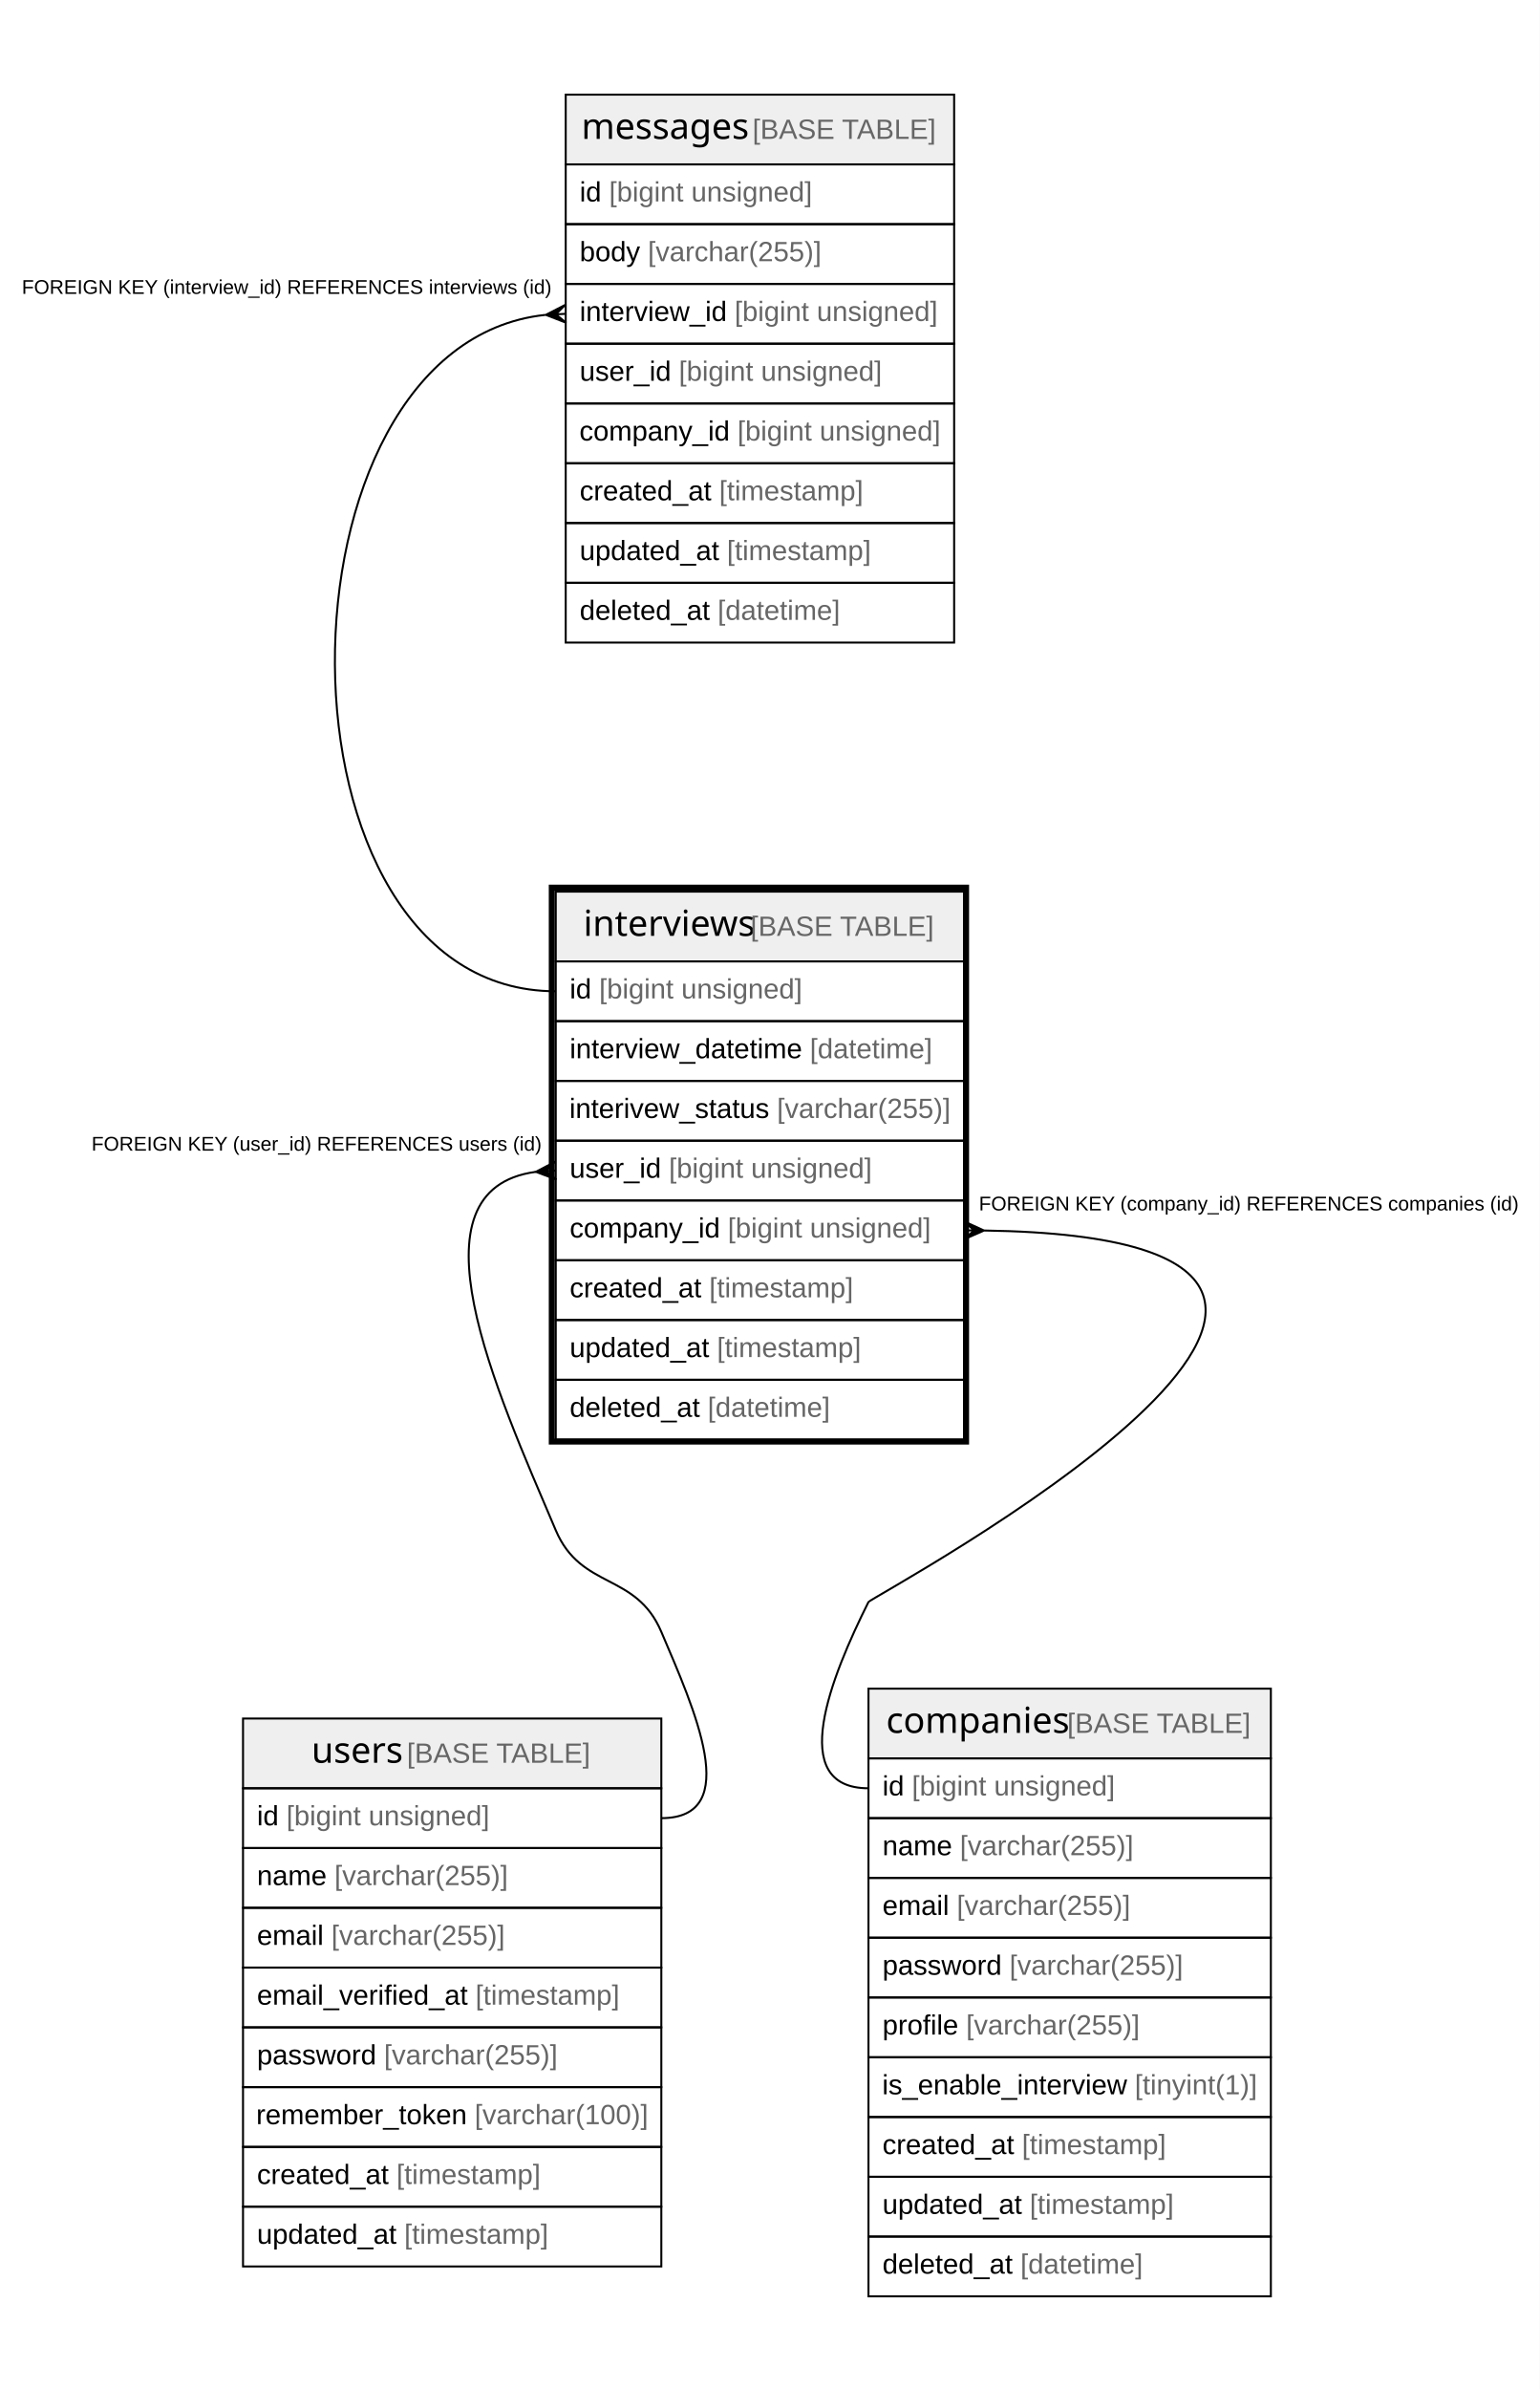
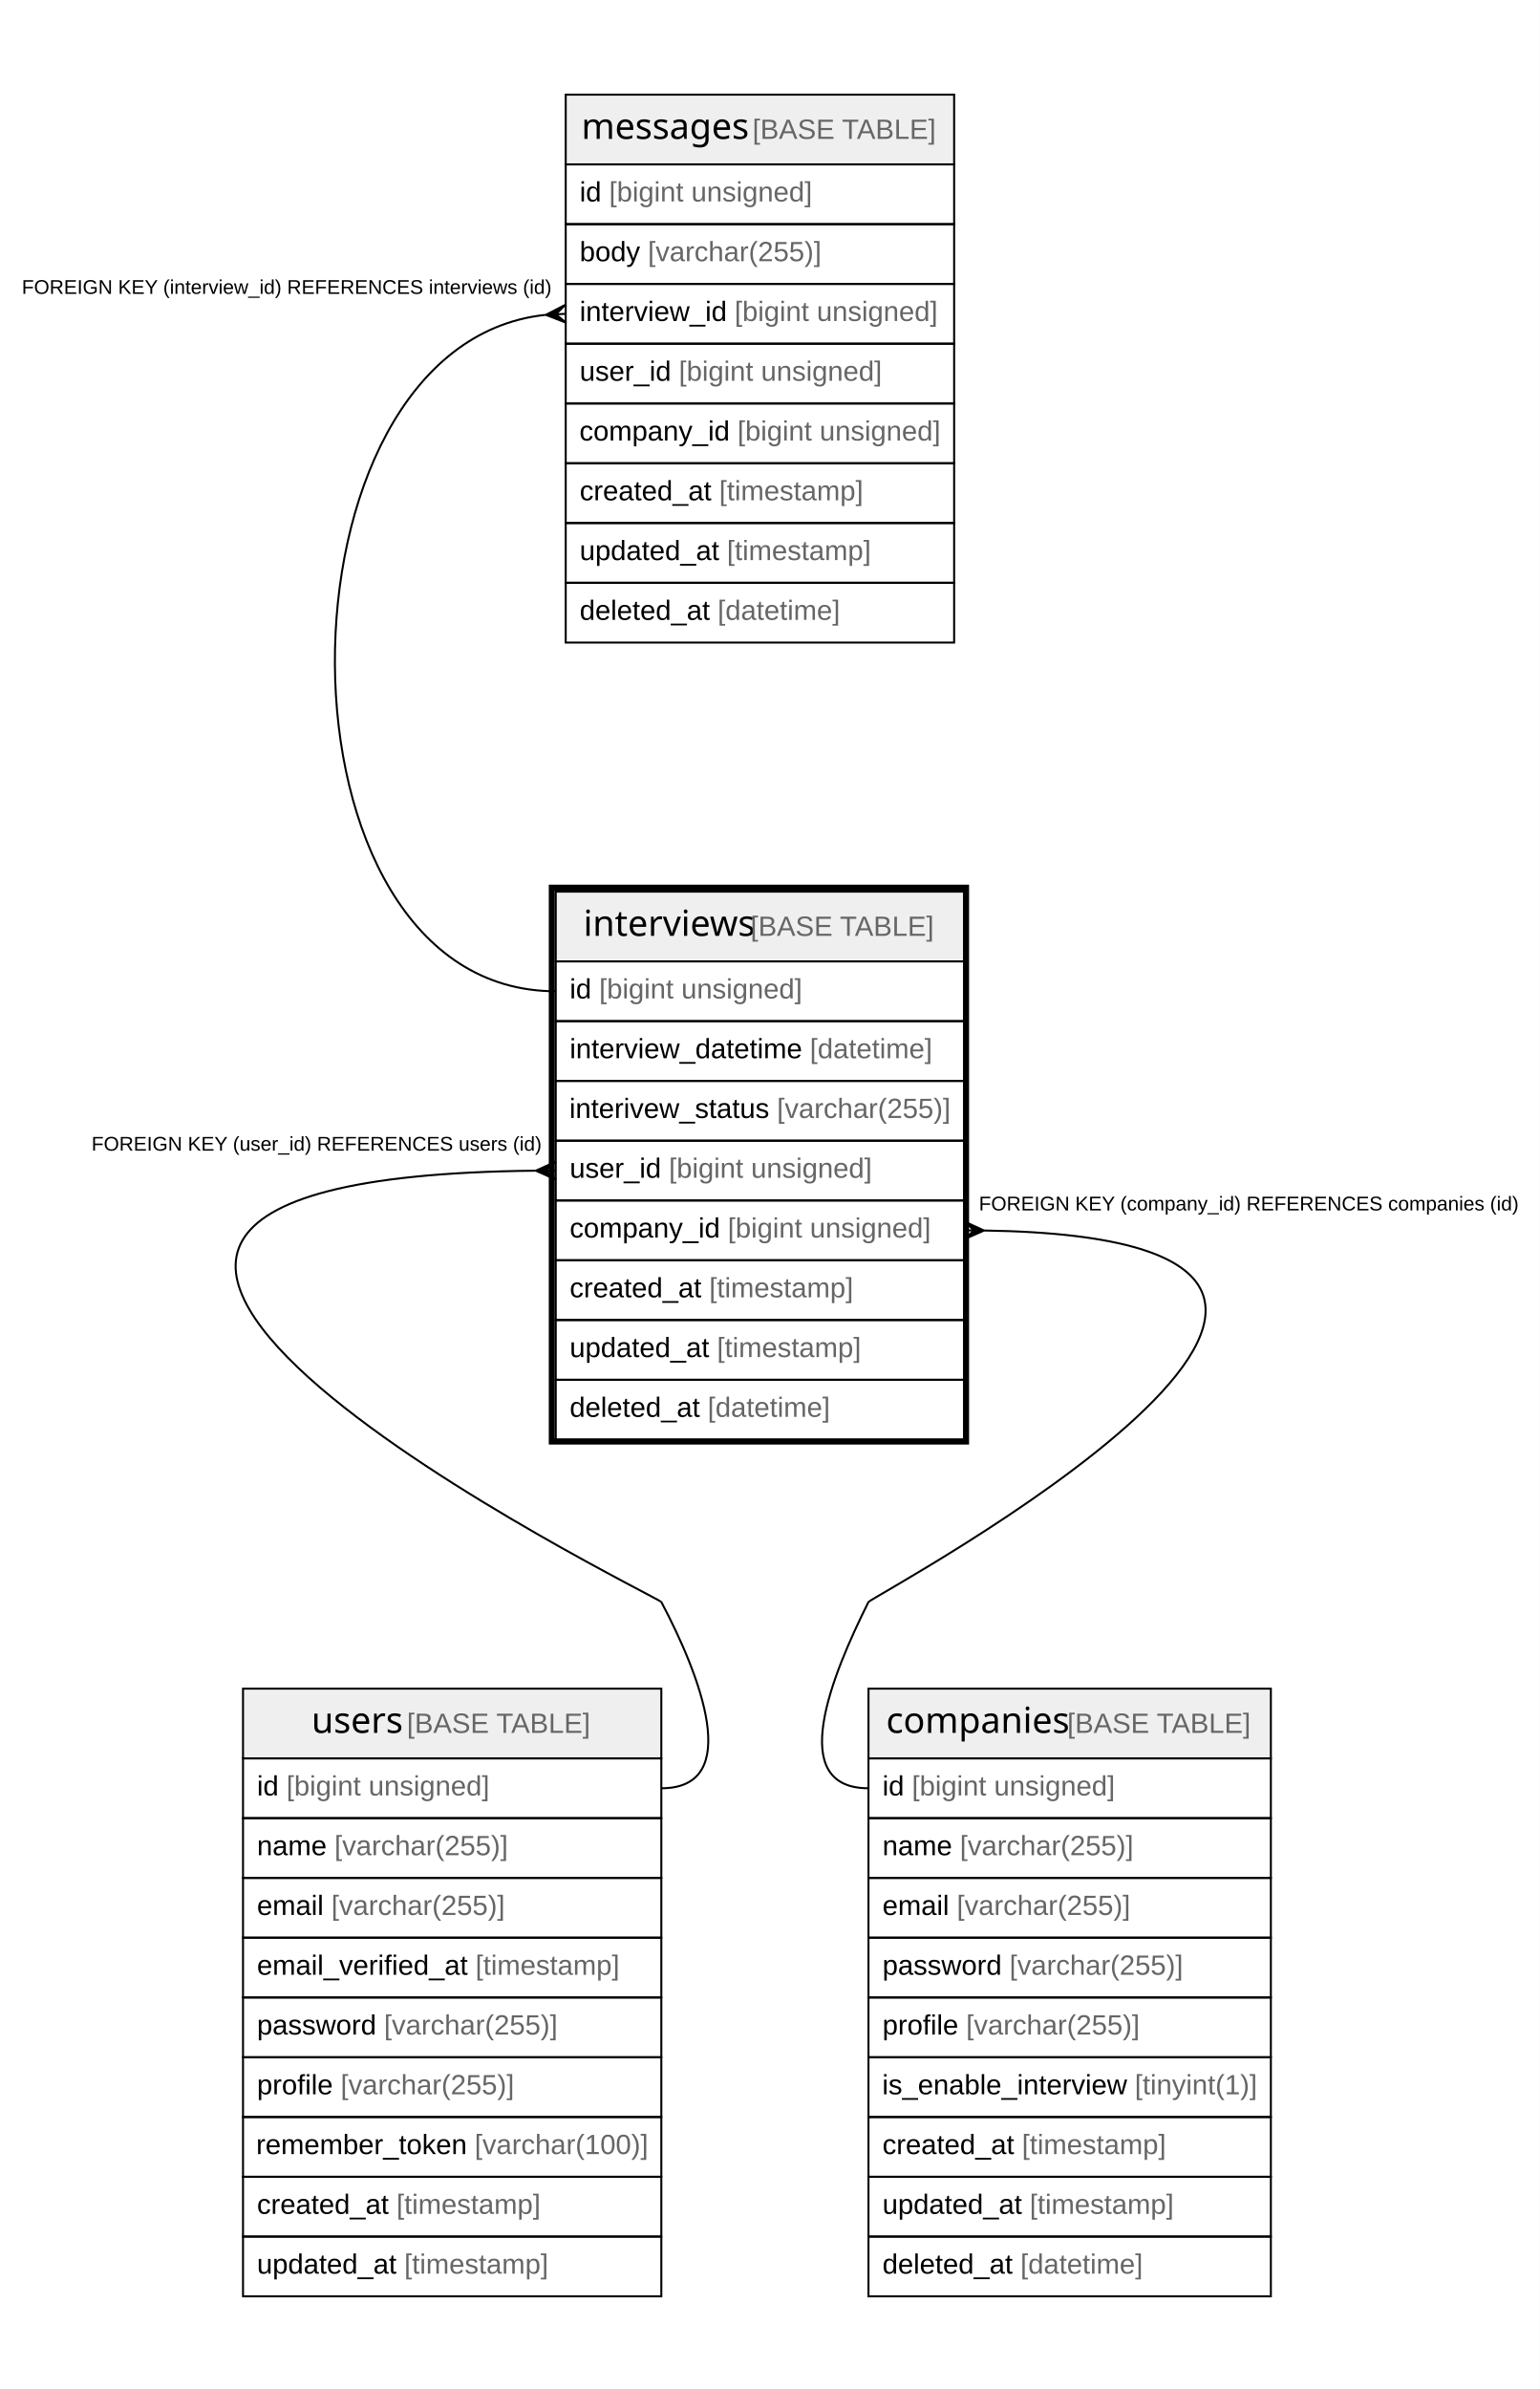
<svg xmlns="http://www.w3.org/2000/svg" width="773pt" height="1199pt" viewBox="0.00 0.00 773.00 1199.00">
  <g id="graph0" class="graph" transform="scale(1 1) rotate(0) translate(4 1195)">
    <polygon fill="#ffffff" stroke="transparent" points="-4,4 -4,-1195 769,-1195 769,4 -4,4" />
    <g id="node1" class="node">
      <polygon fill="#efefef" stroke="transparent" points="275,-712.5 275,-747.5 480,-747.5 480,-712.5 275,-712.5" />
      <polygon fill="none" stroke="#000000" points="275,-712.5 275,-747.5 480,-747.5 480,-712.5 275,-712.5" />
      <text text-anchor="start" x="288.875" y="-725.3" font-family="Arial Bold" font-size="18.00" fill="#000000">interviews</text>
      <text text-anchor="start" x="368.871" y="-725.3" font-family="Arial" font-size="14.00" fill="#000000"> </text>
      <text text-anchor="start" x="372.762" y="-725.3" font-family="Arial" font-size="14.00" fill="#666666">[BASE TABLE]</text>
      <polygon fill="none" stroke="#000000" points="275,-682.5 275,-712.5 480,-712.5 480,-682.5 275,-682.5" />
      <text text-anchor="start" x="282" y="-693.9" font-family="Arial" font-size="14.00" fill="#000000">id </text>
      <text text-anchor="start" x="296.78" y="-693.9" font-family="Arial" font-size="14.00" fill="#666666">[bigint unsigned]</text>
      <polygon fill="none" stroke="#000000" points="275,-652.5 275,-682.5 480,-682.5 480,-652.5 275,-652.5" />
      <text text-anchor="start" x="282" y="-663.9" font-family="Arial" font-size="14.00" fill="#000000">interview_datetime </text>
      <text text-anchor="start" x="402.571" y="-663.9" font-family="Arial" font-size="14.00" fill="#666666">[datetime]</text>
      <polygon fill="none" stroke="#000000" points="275,-622.5 275,-652.5 480,-652.5 480,-622.5 275,-622.5" />
      <text text-anchor="start" x="281.821" y="-633.9" font-family="Arial" font-size="14.00" fill="#000000">interivew_status </text>
      <text text-anchor="start" x="386.06" y="-633.9" font-family="Arial" font-size="14.00" fill="#666666">[varchar(255)]</text>
      <polygon fill="none" stroke="#000000" points="275,-592.5 275,-622.5 480,-622.5 480,-592.5 275,-592.5" />
      <text text-anchor="start" x="282" y="-603.9" font-family="Arial" font-size="14.00" fill="#000000">user_id </text>
      <text text-anchor="start" x="331.788" y="-603.9" font-family="Arial" font-size="14.00" fill="#666666">[bigint unsigned]</text>
      <polygon fill="none" stroke="#000000" points="275,-562.5 275,-592.5 480,-592.5 480,-562.5 275,-562.5" />
      <text text-anchor="start" x="282" y="-573.9" font-family="Arial" font-size="14.00" fill="#000000">company_id </text>
      <text text-anchor="start" x="361.353" y="-573.9" font-family="Arial" font-size="14.00" fill="#666666">[bigint unsigned]</text>
      <polygon fill="none" stroke="#000000" points="275,-532.5 275,-562.5 480,-562.5 480,-532.5 275,-532.5" />
      <text text-anchor="start" x="282" y="-543.9" font-family="Arial" font-size="14.00" fill="#000000">created_at </text>
      <text text-anchor="start" x="352.028" y="-543.9" font-family="Arial" font-size="14.00" fill="#666666">[timestamp]</text>
      <polygon fill="none" stroke="#000000" points="275,-502.5 275,-532.5 480,-532.5 480,-502.5 275,-502.5" />
      <text text-anchor="start" x="282" y="-513.9" font-family="Arial" font-size="14.00" fill="#000000">updated_at </text>
      <text text-anchor="start" x="355.933" y="-513.9" font-family="Arial" font-size="14.00" fill="#666666">[timestamp]</text>
      <polygon fill="none" stroke="#000000" points="275,-472.5 275,-502.5 480,-502.5 480,-472.5 275,-472.5" />
      <text text-anchor="start" x="282" y="-483.9" font-family="Arial" font-size="14.00" fill="#000000">deleted_at </text>
      <text text-anchor="start" x="351.257" y="-483.9" font-family="Arial" font-size="14.00" fill="#666666">[datetime]</text>
      <polygon fill="none" stroke="#000000" stroke-width="3" points="273,-471.5 273,-749.5 481,-749.5 481,-471.5 273,-471.5" />
    </g>
    <g id="node3" class="node">
-       <polygon fill="#efefef" stroke="transparent" points="118,-297.5 118,-332.5 328,-332.5 328,-297.5 118,-297.5" />
-       <polygon fill="none" stroke="#000000" points="118,-297.5 118,-332.5 328,-332.5 328,-297.5 118,-297.5" />
-       <text text-anchor="start" x="152.371" y="-310.3" font-family="Arial Bold" font-size="18.00" fill="#000000">users</text>
-       <text text-anchor="start" x="196.375" y="-310.3" font-family="Arial" font-size="14.00" fill="#000000"> </text>
-       <text text-anchor="start" x="200.266" y="-310.3" font-family="Arial" font-size="14.00" fill="#666666">[BASE TABLE]</text>
-       <polygon fill="none" stroke="#000000" points="118,-267.5 118,-297.5 328,-297.5 328,-267.5 118,-267.5" />
-       <text text-anchor="start" x="125" y="-278.9" font-family="Arial" font-size="14.00" fill="#000000">id </text>
-       <text text-anchor="start" x="139.78" y="-278.9" font-family="Arial" font-size="14.00" fill="#666666">[bigint unsigned]</text>
-       <polygon fill="none" stroke="#000000" points="118,-237.5 118,-267.5 328,-267.5 328,-237.5 118,-237.5" />
-       <text text-anchor="start" x="125" y="-248.9" font-family="Arial" font-size="14.00" fill="#000000">name </text>
-       <text text-anchor="start" x="163.899" y="-248.9" font-family="Arial" font-size="14.00" fill="#666666">[varchar(255)]</text>
-       <polygon fill="none" stroke="#000000" points="118,-207.5 118,-237.5 328,-237.5 328,-207.5 118,-207.5" />
-       <text text-anchor="start" x="125" y="-218.9" font-family="Arial" font-size="14.00" fill="#000000">email </text>
-       <text text-anchor="start" x="162.33" y="-218.9" font-family="Arial" font-size="14.00" fill="#666666">[varchar(255)]</text>
-       <polygon fill="none" stroke="#000000" points="118,-177.5 118,-207.5 328,-207.5 328,-177.5 118,-177.5" />
-       <text text-anchor="start" x="125" y="-188.9" font-family="Arial" font-size="14.00" fill="#000000">email_verified_at </text>
-       <text text-anchor="start" x="234.68" y="-188.9" font-family="Arial" font-size="14.00" fill="#666666">[timestamp]</text>
-       <polygon fill="none" stroke="#000000" points="118,-147.5 118,-177.5 328,-177.5 328,-147.5 118,-147.5" />
-       <text text-anchor="start" x="125" y="-158.9" font-family="Arial" font-size="14.00" fill="#000000">password </text>
-       <text text-anchor="start" x="188.788" y="-158.9" font-family="Arial" font-size="14.00" fill="#666666">[varchar(255)]</text>
-       <polygon fill="none" stroke="#000000" points="118,-117.5 118,-147.5 328,-147.5 328,-117.5 118,-117.5" />
-       <text text-anchor="start" x="124.598" y="-128.9" font-family="Arial" font-size="14.00" fill="#000000">remember_token </text>
-       <text text-anchor="start" x="234.283" y="-128.9" font-family="Arial" font-size="14.00" fill="#666666">[varchar(100)]</text>
-       <polygon fill="none" stroke="#000000" points="118,-87.5 118,-117.5 328,-117.5 328,-87.5 118,-87.5" />
-       <text text-anchor="start" x="125" y="-98.9" font-family="Arial" font-size="14.00" fill="#000000">created_at </text>
-       <text text-anchor="start" x="195.028" y="-98.9" font-family="Arial" font-size="14.00" fill="#666666">[timestamp]</text>
-       <polygon fill="none" stroke="#000000" points="118,-57.5 118,-87.5 328,-87.5 328,-57.5 118,-57.5" />
-       <text text-anchor="start" x="125" y="-68.9" font-family="Arial" font-size="14.00" fill="#000000">updated_at </text>
-       <text text-anchor="start" x="198.933" y="-68.9" font-family="Arial" font-size="14.00" fill="#666666">[timestamp]</text>
+       <polygon fill="#efefef" stroke="transparent" points="118,-312.5 118,-347.5 328,-347.5 328,-312.5 118,-312.5" />
+       <polygon fill="none" stroke="#000000" points="118,-312.5 118,-347.5 328,-347.5 328,-312.5 118,-312.5" />
+       <text text-anchor="start" x="152.371" y="-325.3" font-family="Arial Bold" font-size="18.00" fill="#000000">users</text>
+       <text text-anchor="start" x="196.375" y="-325.3" font-family="Arial" font-size="14.00" fill="#000000"> </text>
+       <text text-anchor="start" x="200.266" y="-325.3" font-family="Arial" font-size="14.00" fill="#666666">[BASE TABLE]</text>
+       <polygon fill="none" stroke="#000000" points="118,-282.5 118,-312.5 328,-312.5 328,-282.5 118,-282.5" />
+       <text text-anchor="start" x="125" y="-293.9" font-family="Arial" font-size="14.00" fill="#000000">id </text>
+       <text text-anchor="start" x="139.78" y="-293.9" font-family="Arial" font-size="14.00" fill="#666666">[bigint unsigned]</text>
+       <polygon fill="none" stroke="#000000" points="118,-252.5 118,-282.5 328,-282.5 328,-252.5 118,-252.5" />
+       <text text-anchor="start" x="125" y="-263.9" font-family="Arial" font-size="14.00" fill="#000000">name </text>
+       <text text-anchor="start" x="163.899" y="-263.9" font-family="Arial" font-size="14.00" fill="#666666">[varchar(255)]</text>
+       <polygon fill="none" stroke="#000000" points="118,-222.5 118,-252.5 328,-252.5 328,-222.5 118,-222.5" />
+       <text text-anchor="start" x="125" y="-233.9" font-family="Arial" font-size="14.00" fill="#000000">email </text>
+       <text text-anchor="start" x="162.33" y="-233.9" font-family="Arial" font-size="14.00" fill="#666666">[varchar(255)]</text>
+       <polygon fill="none" stroke="#000000" points="118,-192.5 118,-222.5 328,-222.5 328,-192.5 118,-192.5" />
+       <text text-anchor="start" x="125" y="-203.9" font-family="Arial" font-size="14.00" fill="#000000">email_verified_at </text>
+       <text text-anchor="start" x="234.68" y="-203.9" font-family="Arial" font-size="14.00" fill="#666666">[timestamp]</text>
+       <polygon fill="none" stroke="#000000" points="118,-162.5 118,-192.5 328,-192.5 328,-162.5 118,-162.5" />
+       <text text-anchor="start" x="125" y="-173.9" font-family="Arial" font-size="14.00" fill="#000000">password </text>
+       <text text-anchor="start" x="188.788" y="-173.9" font-family="Arial" font-size="14.00" fill="#666666">[varchar(255)]</text>
+       <polygon fill="none" stroke="#000000" points="118,-132.5 118,-162.5 328,-162.5 328,-132.5 118,-132.5" />
+       <text text-anchor="start" x="125" y="-143.9" font-family="Arial" font-size="14.00" fill="#000000">profile </text>
+       <text text-anchor="start" x="167.003" y="-143.9" font-family="Arial" font-size="14.00" fill="#666666">[varchar(255)]</text>
+       <polygon fill="none" stroke="#000000" points="118,-102.5 118,-132.5 328,-132.5 328,-102.5 118,-102.5" />
+       <text text-anchor="start" x="124.598" y="-113.9" font-family="Arial" font-size="14.00" fill="#000000">remember_token </text>
+       <text text-anchor="start" x="234.283" y="-113.9" font-family="Arial" font-size="14.00" fill="#666666">[varchar(100)]</text>
+       <polygon fill="none" stroke="#000000" points="118,-72.5 118,-102.5 328,-102.5 328,-72.5 118,-72.5" />
+       <text text-anchor="start" x="125" y="-83.9" font-family="Arial" font-size="14.00" fill="#000000">created_at </text>
+       <text text-anchor="start" x="195.028" y="-83.9" font-family="Arial" font-size="14.00" fill="#666666">[timestamp]</text>
+       <polygon fill="none" stroke="#000000" points="118,-42.5 118,-72.5 328,-72.5 328,-42.5 118,-42.5" />
+       <text text-anchor="start" x="125" y="-53.9" font-family="Arial" font-size="14.00" fill="#000000">updated_at </text>
+       <text text-anchor="start" x="198.933" y="-53.9" font-family="Arial" font-size="14.00" fill="#666666">[timestamp]</text>
    </g>
    <g id="edge2" class="edge">
-       <path fill="none" stroke="#000000" d="M264.957,-606.867C199.128,-597.981 245,-497.501 275,-427 287.8,-396.92 315.2,-406.08 328,-376 344.271,-337.762 369.556,-282.5 328,-282.5" />
-       <polygon fill="#000000" stroke="#000000" points="265.02,-606.871 274.717,-611.991 270.01,-607.185 275,-607.5 275,-607.5 275,-607.5 270.01,-607.185 275.283,-603.009 265.02,-606.871 265.02,-606.871" />
+       <path fill="none" stroke="#000000" d="M264.916,-607.451C-106.982,-603.754 326.709,-393.438 328,-391 347.45,-354.277 369.556,-297.5 328,-297.5" />
+       <polygon fill="#000000" stroke="#000000" points="265,-607.451 274.978,-612 270,-607.476 275,-607.5 275,-607.5 275,-607.5 270,-607.476 275.022,-603 265,-607.451 265,-607.451" />
      <text text-anchor="start" x="41.945" y="-617.5" font-family="Arial" font-size="10.00" fill="#000000">FOREIGN KEY (user_id) REFERENCES users (id)</text>
    </g>
    <g id="node4" class="node">
      <polygon fill="#efefef" stroke="transparent" points="432,-312.5 432,-347.5 634,-347.5 634,-312.5 432,-312.5" />
      <polygon fill="none" stroke="#000000" points="432,-312.5 432,-347.5 634,-347.5 634,-312.5 432,-312.5" />
      <text text-anchor="start" x="440.864" y="-325.3" font-family="Arial Bold" font-size="18.00" fill="#000000">companies</text>
      <text text-anchor="start" x="527.882" y="-325.3" font-family="Arial" font-size="14.00" fill="#000000"> </text>
      <text text-anchor="start" x="531.772" y="-325.3" font-family="Arial" font-size="14.00" fill="#666666">[BASE TABLE]</text>
      <polygon fill="none" stroke="#000000" points="432,-282.5 432,-312.5 634,-312.5 634,-282.5 432,-282.5" />
      <text text-anchor="start" x="439" y="-293.9" font-family="Arial" font-size="14.00" fill="#000000">id </text>
      <text text-anchor="start" x="453.78" y="-293.9" font-family="Arial" font-size="14.00" fill="#666666">[bigint unsigned]</text>
      <polygon fill="none" stroke="#000000" points="432,-252.5 432,-282.5 634,-282.5 634,-252.5 432,-252.5" />
      <text text-anchor="start" x="439" y="-263.9" font-family="Arial" font-size="14.00" fill="#000000">name </text>
      <text text-anchor="start" x="477.899" y="-263.9" font-family="Arial" font-size="14.00" fill="#666666">[varchar(255)]</text>
      <polygon fill="none" stroke="#000000" points="432,-222.5 432,-252.5 634,-252.5 634,-222.5 432,-222.5" />
      <text text-anchor="start" x="439" y="-233.9" font-family="Arial" font-size="14.00" fill="#000000">email </text>
      <text text-anchor="start" x="476.33" y="-233.9" font-family="Arial" font-size="14.00" fill="#666666">[varchar(255)]</text>
      <polygon fill="none" stroke="#000000" points="432,-192.5 432,-222.5 634,-222.5 634,-192.5 432,-192.5" />
      <text text-anchor="start" x="439" y="-203.9" font-family="Arial" font-size="14.00" fill="#000000">password </text>
      <text text-anchor="start" x="502.788" y="-203.9" font-family="Arial" font-size="14.00" fill="#666666">[varchar(255)]</text>
      <polygon fill="none" stroke="#000000" points="432,-162.5 432,-192.5 634,-192.5 634,-162.5 432,-162.5" />
      <text text-anchor="start" x="439" y="-173.9" font-family="Arial" font-size="14.00" fill="#000000">profile </text>
      <text text-anchor="start" x="481.003" y="-173.9" font-family="Arial" font-size="14.00" fill="#666666">[varchar(255)]</text>
      <polygon fill="none" stroke="#000000" points="432,-132.5 432,-162.5 634,-162.5 634,-132.5 432,-132.5" />
      <text text-anchor="start" x="438.877" y="-143.9" font-family="Arial" font-size="14.00" fill="#000000">is_enable_interview </text>
      <text text-anchor="start" x="565.678" y="-143.9" font-family="Arial" font-size="14.00" fill="#666666">[tinyint(1)]</text>
      <polygon fill="none" stroke="#000000" points="432,-102.5 432,-132.5 634,-132.5 634,-102.5 432,-102.5" />
      <text text-anchor="start" x="439" y="-113.9" font-family="Arial" font-size="14.00" fill="#000000">created_at </text>
      <text text-anchor="start" x="509.028" y="-113.9" font-family="Arial" font-size="14.00" fill="#666666">[timestamp]</text>
      <polygon fill="none" stroke="#000000" points="432,-72.5 432,-102.5 634,-102.5 634,-72.5 432,-72.5" />
      <text text-anchor="start" x="439" y="-83.9" font-family="Arial" font-size="14.00" fill="#000000">updated_at </text>
      <text text-anchor="start" x="512.933" y="-83.9" font-family="Arial" font-size="14.00" fill="#666666">[timestamp]</text>
      <polygon fill="none" stroke="#000000" points="432,-42.5 432,-72.5 634,-72.5 634,-42.5 432,-42.5" />
      <text text-anchor="start" x="439" y="-53.9" font-family="Arial" font-size="14.00" fill="#000000">deleted_at </text>
      <text text-anchor="start" x="508.257" y="-53.9" font-family="Arial" font-size="14.00" fill="#666666">[datetime]</text>
    </g>
    <g id="edge3" class="edge">
      <path fill="none" stroke="#000000" d="M490.21,-577.425C769.86,-573.212 433.234,-393.469 432,-391 413.416,-353.832 390.444,-297.5 432,-297.5" />
      <polygon fill="#000000" stroke="#000000" points="490,-577.426 479.967,-573 485,-577.463 480,-577.5 480,-577.5 480,-577.5 485,-577.463 480.033,-582 490,-577.426 490,-577.426" />
      <text text-anchor="start" x="487.438" y="-587.5" font-family="Arial" font-size="10.00" fill="#000000">FOREIGN KEY (company_id) REFERENCES companies (id)</text>
    </g>
    <g id="node2" class="node">
      <polygon fill="#efefef" stroke="transparent" points="280,-1112.5 280,-1147.5 475,-1147.5 475,-1112.5 280,-1112.5" />
      <polygon fill="none" stroke="#000000" points="280,-1112.5 280,-1147.5 475,-1147.5 475,-1112.5 280,-1112.5" />
      <text text-anchor="start" x="287.865" y="-1125.3" font-family="Arial Bold" font-size="18.00" fill="#000000">messages</text>
      <text text-anchor="start" x="369.882" y="-1125.3" font-family="Arial" font-size="14.00" fill="#000000"> </text>
      <text text-anchor="start" x="373.772" y="-1125.3" font-family="Arial" font-size="14.00" fill="#666666">[BASE TABLE]</text>
      <polygon fill="none" stroke="#000000" points="280,-1082.5 280,-1112.5 475,-1112.5 475,-1082.5 280,-1082.5" />
      <text text-anchor="start" x="287" y="-1093.9" font-family="Arial" font-size="14.00" fill="#000000">id </text>
      <text text-anchor="start" x="301.78" y="-1093.9" font-family="Arial" font-size="14.00" fill="#666666">[bigint unsigned]</text>
      <polygon fill="none" stroke="#000000" points="280,-1052.5 280,-1082.5 475,-1082.5 475,-1052.5 280,-1052.5" />
      <text text-anchor="start" x="287" y="-1063.9" font-family="Arial" font-size="14.00" fill="#000000">body </text>
      <text text-anchor="start" x="321.238" y="-1063.9" font-family="Arial" font-size="14.00" fill="#666666">[varchar(255)]</text>
      <polygon fill="none" stroke="#000000" points="280,-1022.5 280,-1052.5 475,-1052.5 475,-1022.5 280,-1022.5" />
      <text text-anchor="start" x="287" y="-1033.9" font-family="Arial" font-size="14.00" fill="#000000">interview_id </text>
      <text text-anchor="start" x="364.781" y="-1033.9" font-family="Arial" font-size="14.00" fill="#666666">[bigint unsigned]</text>
      <polygon fill="none" stroke="#000000" points="280,-992.5 280,-1022.5 475,-1022.5 475,-992.5 280,-992.5" />
      <text text-anchor="start" x="287" y="-1003.9" font-family="Arial" font-size="14.00" fill="#000000">user_id </text>
      <text text-anchor="start" x="336.788" y="-1003.9" font-family="Arial" font-size="14.00" fill="#666666">[bigint unsigned]</text>
      <polygon fill="none" stroke="#000000" points="280,-962.5 280,-992.5 475,-992.5 475,-962.5 280,-962.5" />
      <text text-anchor="start" x="286.861" y="-973.9" font-family="Arial" font-size="14.00" fill="#000000">company_id </text>
      <text text-anchor="start" x="366.214" y="-973.9" font-family="Arial" font-size="14.00" fill="#666666">[bigint unsigned]</text>
      <polygon fill="none" stroke="#000000" points="280,-932.5 280,-962.5 475,-962.5 475,-932.5 280,-932.5" />
      <text text-anchor="start" x="287" y="-943.9" font-family="Arial" font-size="14.00" fill="#000000">created_at </text>
      <text text-anchor="start" x="357.028" y="-943.9" font-family="Arial" font-size="14.00" fill="#666666">[timestamp]</text>
      <polygon fill="none" stroke="#000000" points="280,-902.5 280,-932.5 475,-932.5 475,-902.5 280,-902.5" />
      <text text-anchor="start" x="287" y="-913.9" font-family="Arial" font-size="14.00" fill="#000000">updated_at </text>
      <text text-anchor="start" x="360.933" y="-913.9" font-family="Arial" font-size="14.00" fill="#666666">[timestamp]</text>
      <polygon fill="none" stroke="#000000" points="280,-872.5 280,-902.5 475,-902.5 475,-872.5 280,-872.5" />
      <text text-anchor="start" x="287" y="-883.9" font-family="Arial" font-size="14.00" fill="#000000">deleted_at </text>
      <text text-anchor="start" x="356.257" y="-883.9" font-family="Arial" font-size="14.00" fill="#666666">[datetime]</text>
    </g>
    <g id="edge1" class="edge">
      <path fill="none" stroke="#000000" d="M269.615,-1036.948C128.724,-1021.749 127.415,-697.5 275,-697.5" />
      <polygon fill="#000000" stroke="#000000" points="270.014,-1036.97 279.761,-1041.994 275.007,-1037.235 280,-1037.5 280,-1037.5 280,-1037.5 275.007,-1037.235 280.239,-1033.006 270.014,-1036.97 270.014,-1036.97" />
      <text text-anchor="start" x="6.95" y="-1047.5" font-family="Arial" font-size="10.00" fill="#000000">FOREIGN KEY (interview_id) REFERENCES interviews (id)</text>
    </g>
  </g>
</svg>
